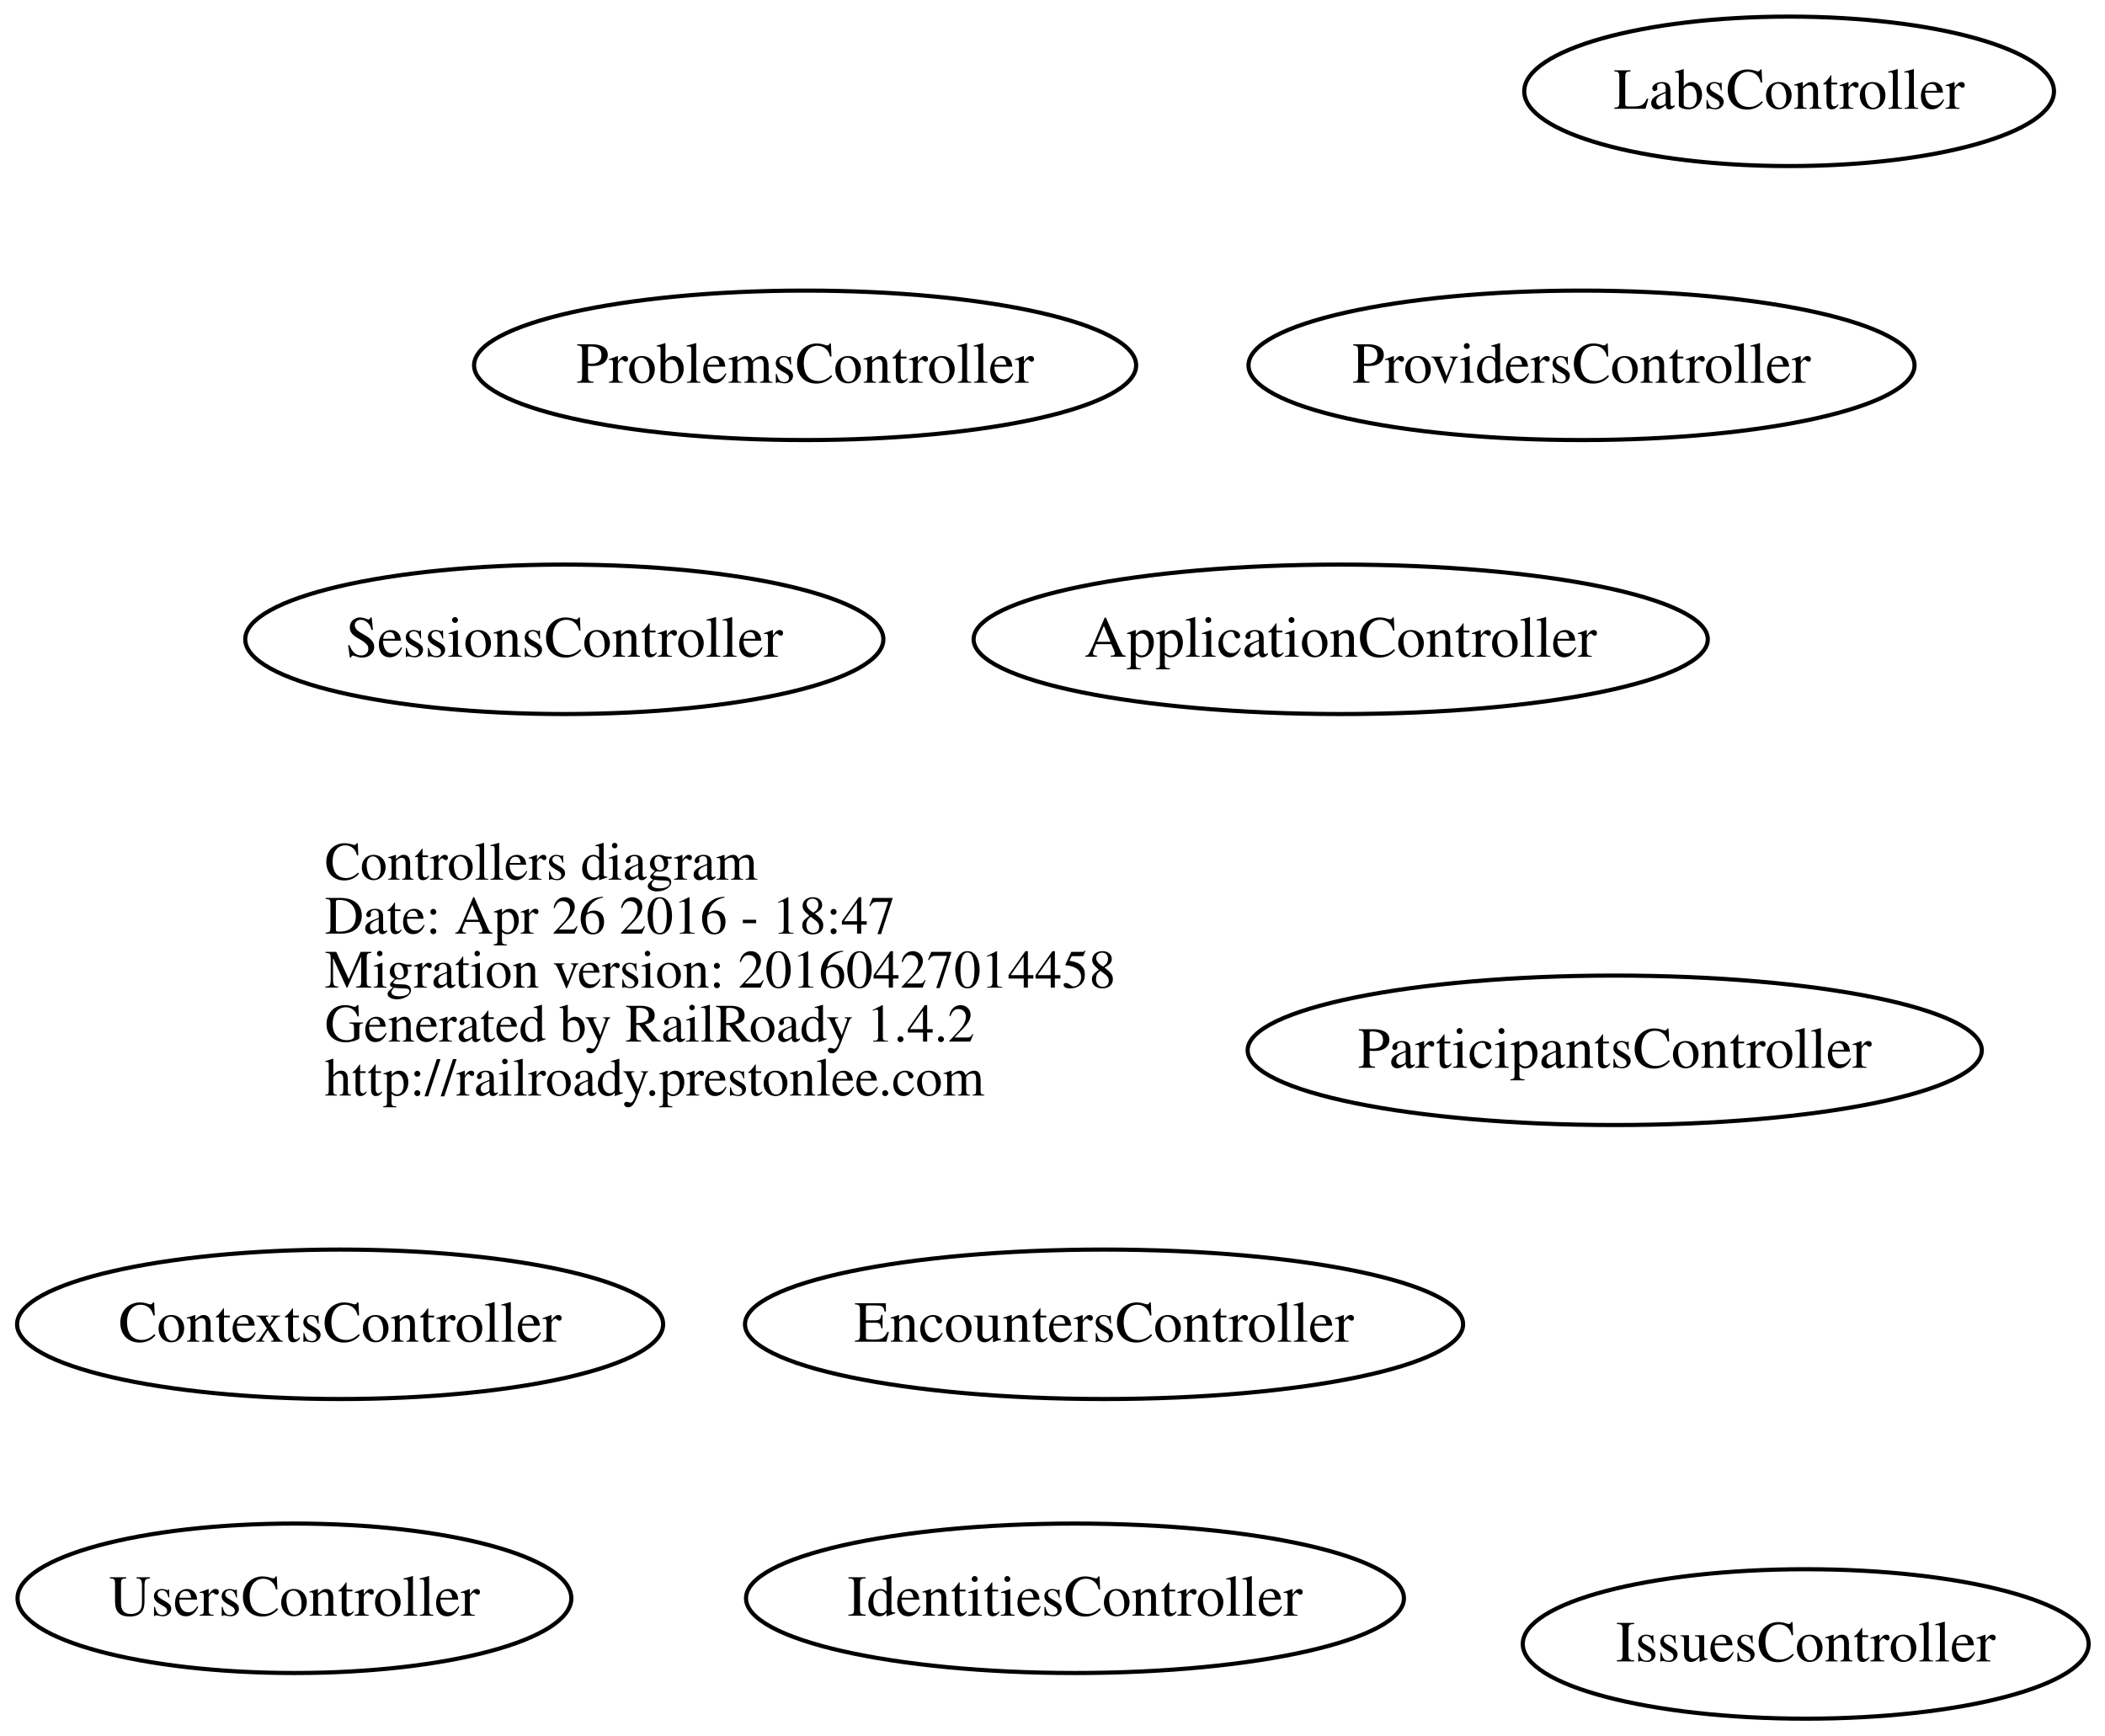
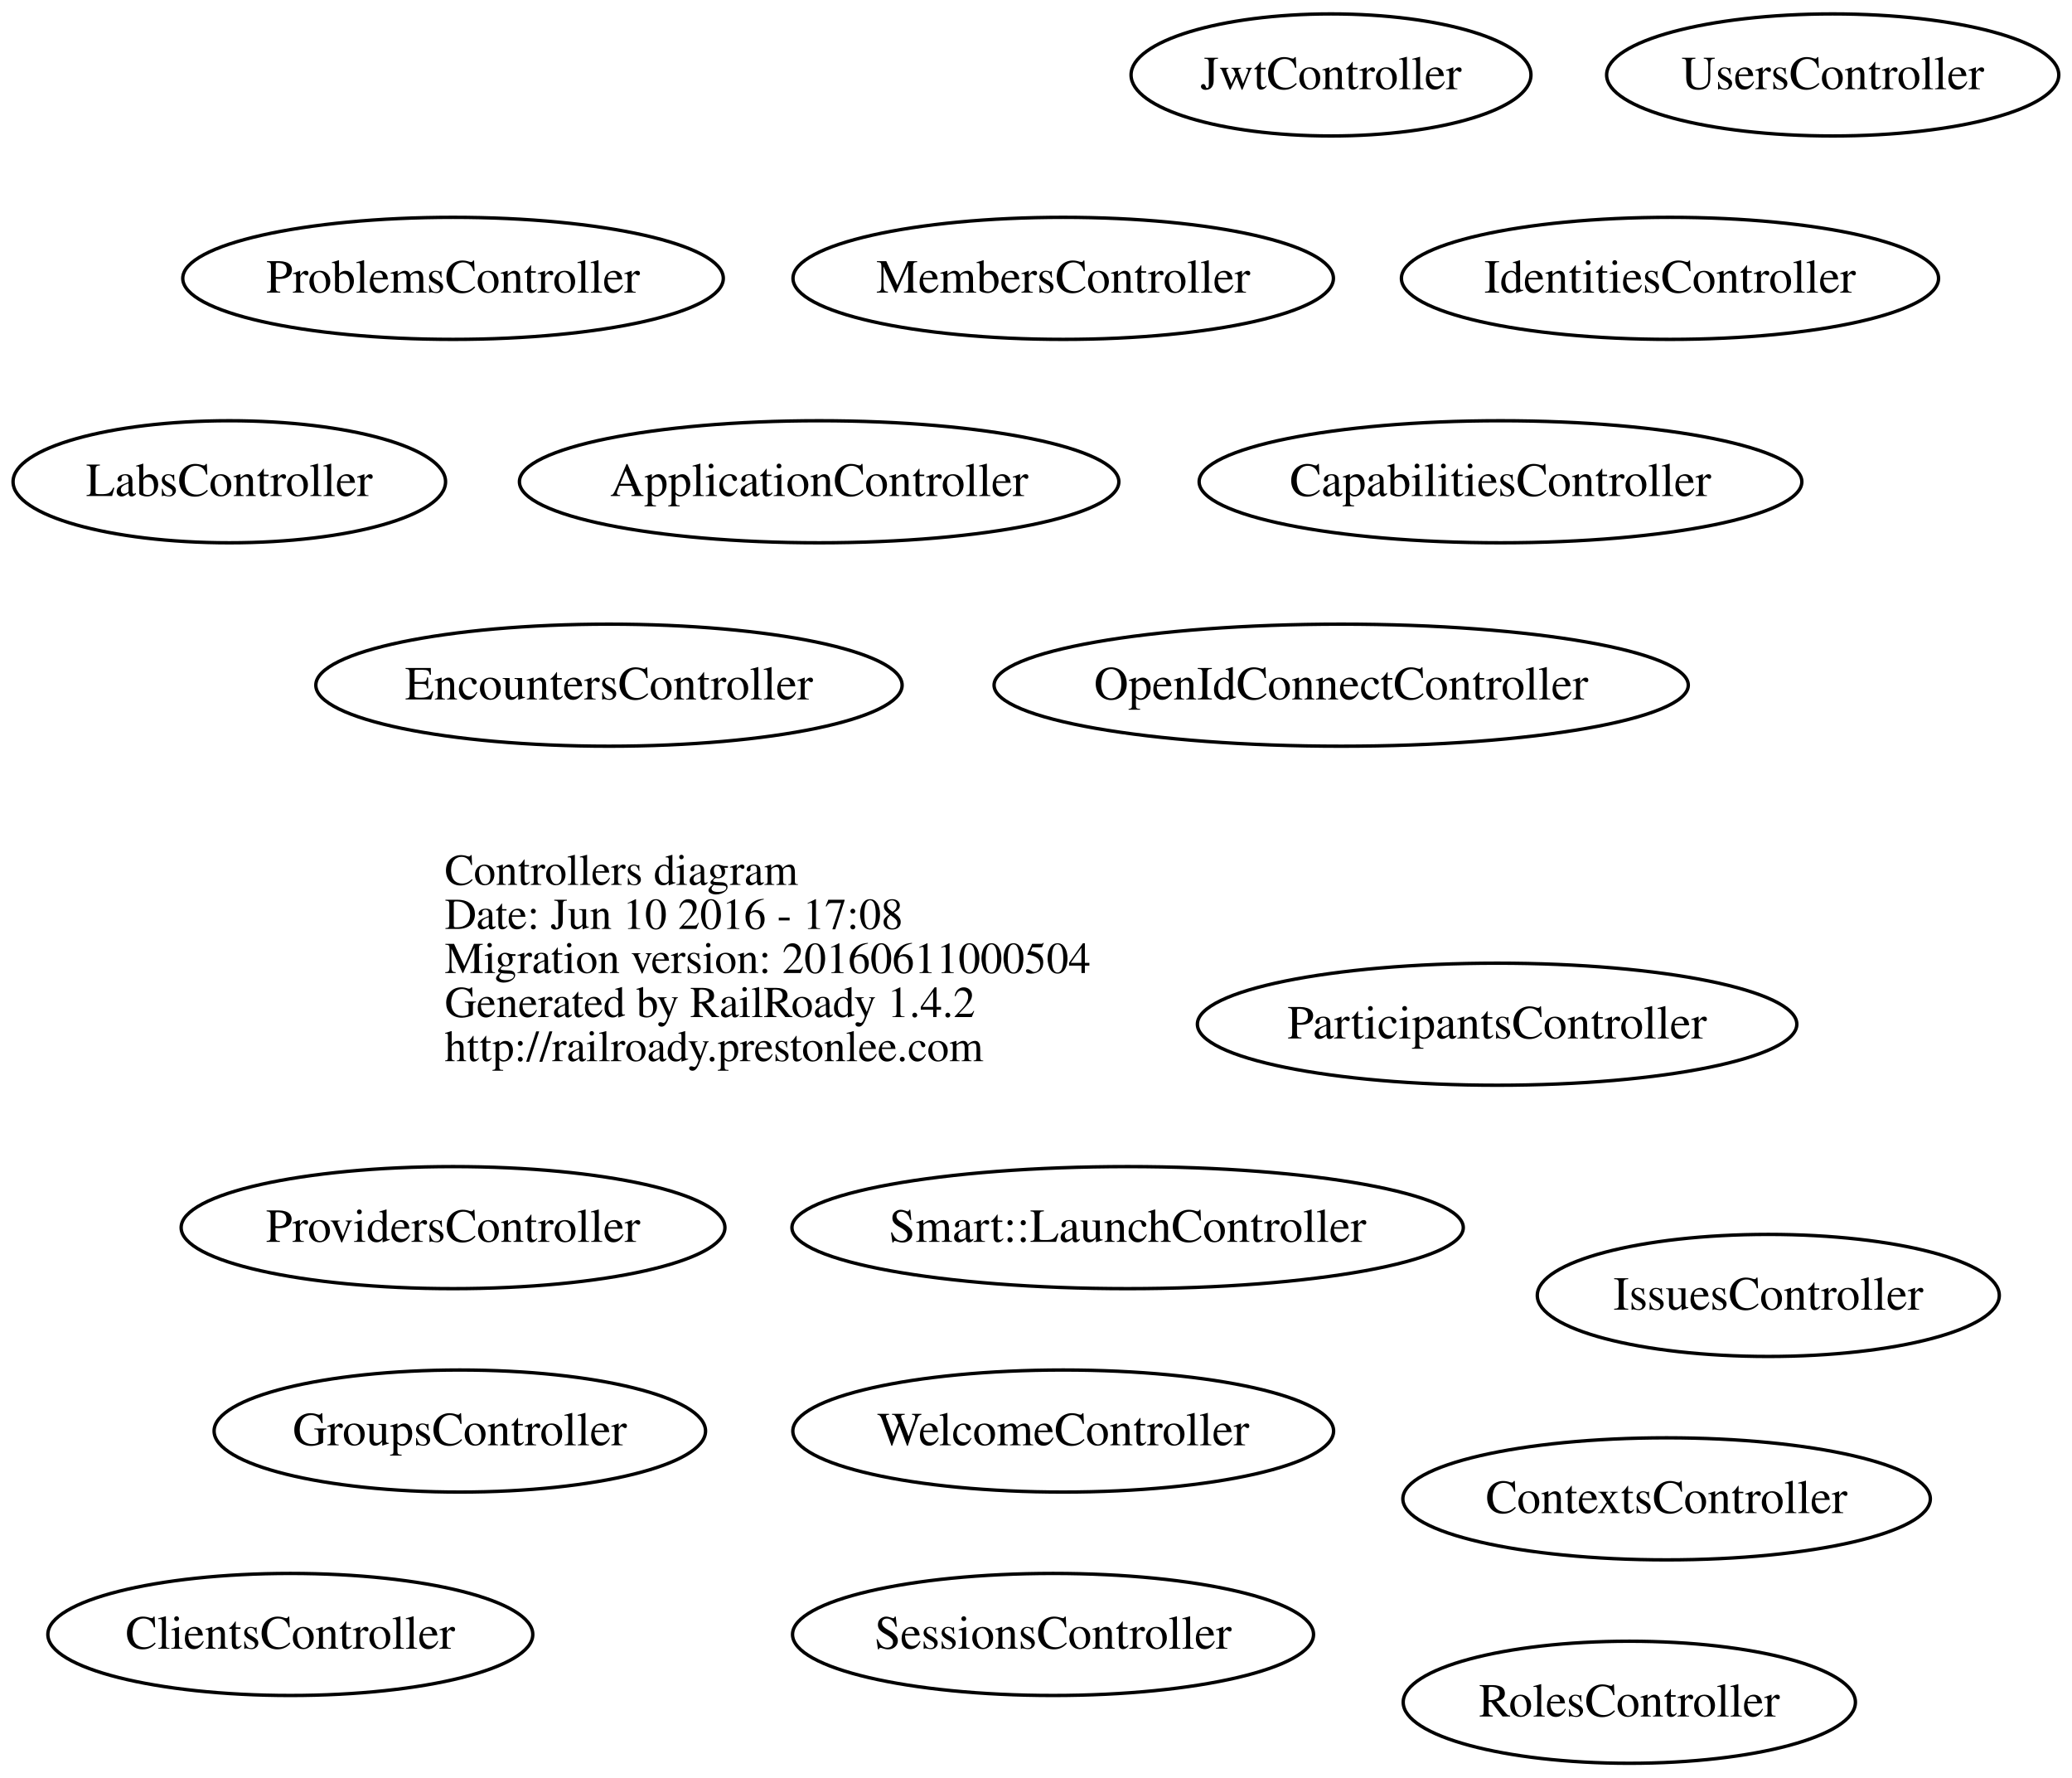
- <svg xmlns="http://www.w3.org/2000/svg" width="507pt" height="418pt" viewBox="0.00 0.00 506.97 418.00">
-   <g id="graph0" class="graph" transform="scale(1 1) rotate(0) translate(179.901 227)">
-     <polygon fill="none" stroke="none" points="-179.901,191 -179.901,-227 327.073,-227 327.073,191 -179.901,191" />
+ <svg xmlns="http://www.w3.org/2000/svg" width="611pt" height="524pt" viewBox="0.00 0.00 611.24 524.00">
+   <g id="graph0" class="graph" transform="scale(1 1) rotate(0) translate(233.647 280)">
+     <polygon fill="none" stroke="none" points="-233.647,244 -233.647,-280 377.596,-280 377.596,244 -233.647,244" />
    <g id="node1" class="node">
-       <text text-anchor="start" x="-101.688" y="-15.1" font-family="Times,serif" font-size="13.00">Controllers diagram</text>
-       <text text-anchor="start" x="-101.688" y="-2.1" font-family="Times,serif" font-size="13.00">Date: Apr 26 2016 - 18:47</text>
-       <text text-anchor="start" x="-101.688" y="10.9" font-family="Times,serif" font-size="13.00">Migration version: 20160427014458</text>
-       <text text-anchor="start" x="-101.688" y="23.9" font-family="Times,serif" font-size="13.00">Generated by RailRoady 1.4.2</text>
-       <text text-anchor="start" x="-101.688" y="36.9" font-family="Times,serif" font-size="13.00">http://railroady.prestonlee.com</text>
+       <text text-anchor="start" x="-102.45" y="-19.1" font-family="Times,serif" font-size="13.00">Controllers diagram</text>
+       <text text-anchor="start" x="-102.45" y="-6.1" font-family="Times,serif" font-size="13.00">Date: Jun 10 2016 - 17:08</text>
+       <text text-anchor="start" x="-102.45" y="6.9" font-family="Times,serif" font-size="13.00">Migration version: 20160611000504</text>
+       <text text-anchor="start" x="-102.45" y="19.9" font-family="Times,serif" font-size="13.00">Generated by RailRoady 1.4.2</text>
+       <text text-anchor="start" x="-102.45" y="32.9" font-family="Times,serif" font-size="13.00">http://railroady.prestonlee.com</text>
    </g>
    <g id="node2" class="node">
-       <ellipse fill="none" stroke="black" cx="143" cy="-73" rx="88.417" ry="18" />
-       <text text-anchor="middle" x="143" y="-68.8" font-family="Times,serif" font-size="14.00">ApplicationController</text>
+       <ellipse fill="none" stroke="black" cx="8" cy="-138" rx="88.417" ry="18" />
+       <text text-anchor="middle" x="8" y="-133.8" font-family="Times,serif" font-size="14.00">ApplicationController</text>
    </g>
    <g id="node3" class="node">
-       <ellipse fill="none" stroke="black" cx="-98" cy="92" rx="77.802" ry="18" />
-       <text text-anchor="middle" x="-98" y="96.2" font-family="Times,serif" font-size="14.00">ContextsController</text>
+       <ellipse fill="none" stroke="black" cx="209" cy="-138" rx="88.901" ry="18" />
+       <text text-anchor="middle" x="209" y="-133.8" font-family="Times,serif" font-size="14.00">CapabilitiesController</text>
    </g>
    <g id="node4" class="node">
-       <ellipse fill="none" stroke="black" cx="86" cy="92" rx="86.479" ry="18" />
-       <text text-anchor="middle" x="86" y="96.2" font-family="Times,serif" font-size="14.00">EncountersController</text>
+       <ellipse fill="none" stroke="black" cx="-148" cy="202" rx="71.529" ry="18" />
+       <text text-anchor="middle" x="-148" y="206.2" font-family="Times,serif" font-size="14.00">ClientsController</text>
    </g>
    <g id="node5" class="node">
-       <ellipse fill="none" stroke="black" cx="79" cy="158" rx="79.23" ry="18" />
-       <text text-anchor="middle" x="79" y="162.2" font-family="Times,serif" font-size="14.00">IdentitiesController</text>
+       <ellipse fill="none" stroke="black" cx="258" cy="162" rx="77.802" ry="18" />
+       <text text-anchor="middle" x="258" y="166.2" font-family="Times,serif" font-size="14.00">ContextsController</text>
    </g>
    <g id="node6" class="node">
-       <ellipse fill="none" stroke="black" cx="255" cy="169" rx="68.146" ry="18" />
-       <text text-anchor="middle" x="255" y="173.2" font-family="Times,serif" font-size="14.00">IssuesController</text>
+       <ellipse fill="none" stroke="black" cx="-54" cy="-78" rx="86.479" ry="18" />
+       <text text-anchor="middle" x="-54" y="-73.8" font-family="Times,serif" font-size="14.00">EncountersController</text>
    </g>
    <g id="node7" class="node">
-       <ellipse fill="none" stroke="black" cx="251" cy="-205" rx="63.794" ry="18" />
-       <text text-anchor="middle" x="251" y="-200.8" font-family="Times,serif" font-size="14.00">LabsController</text>
+       <ellipse fill="none" stroke="black" cx="-98" cy="142" rx="72.489" ry="18" />
+       <text text-anchor="middle" x="-98" y="146.2" font-family="Times,serif" font-size="14.00">GroupsController</text>
    </g>
    <g id="node8" class="node">
-       <ellipse fill="none" stroke="black" cx="209" cy="26" rx="88.417" ry="18" />
-       <text text-anchor="middle" x="209" y="30.2" font-family="Times,serif" font-size="14.00">ParticipantsController</text>
+       <ellipse fill="none" stroke="black" cx="259" cy="-198" rx="79.23" ry="18" />
+       <text text-anchor="middle" x="259" y="-193.8" font-family="Times,serif" font-size="14.00">IdentitiesController</text>
    </g>
    <g id="node9" class="node">
-       <ellipse fill="none" stroke="black" cx="14" cy="-139" rx="79.732" ry="18" />
-       <text text-anchor="middle" x="14" y="-134.8" font-family="Times,serif" font-size="14.00">ProblemsController</text>
+       <ellipse fill="none" stroke="black" cx="288" cy="102" rx="68.146" ry="18" />
+       <text text-anchor="middle" x="288" y="106.2" font-family="Times,serif" font-size="14.00">IssuesController</text>
    </g>
    <g id="node10" class="node">
-       <ellipse fill="none" stroke="black" cx="201" cy="-139" rx="80.208" ry="18" />
-       <text text-anchor="middle" x="201" y="-134.8" font-family="Times,serif" font-size="14.00">ProvidersController</text>
+       <ellipse fill="none" stroke="black" cx="159" cy="-258" rx="58.984" ry="18" />
+       <text text-anchor="middle" x="159" y="-253.8" font-family="Times,serif" font-size="14.00">JwtController</text>
    </g>
    <g id="node11" class="node">
-       <ellipse fill="none" stroke="black" cx="-44" cy="-73" rx="76.85" ry="18" />
-       <text text-anchor="middle" x="-44" y="-68.8" font-family="Times,serif" font-size="14.00">SessionsController</text>
+       <ellipse fill="none" stroke="black" cx="-166" cy="-138" rx="63.794" ry="18" />
+       <text text-anchor="middle" x="-166" y="-133.8" font-family="Times,serif" font-size="14.00">LabsController</text>
    </g>
    <g id="node12" class="node">
-       <ellipse fill="none" stroke="black" cx="-109" cy="158" rx="66.692" ry="18" />
-       <text text-anchor="middle" x="-109" y="162.2" font-family="Times,serif" font-size="14.00">UsersController</text>
+       <ellipse fill="none" stroke="black" cx="80" cy="-198" rx="79.714" ry="18" />
+       <text text-anchor="middle" x="80" y="-193.8" font-family="Times,serif" font-size="14.00">MembersController</text>
+     </g>
+     <g id="node13" class="node">
+       <ellipse fill="none" stroke="black" cx="162" cy="-78" rx="102.399" ry="18" />
+       <text text-anchor="middle" x="162" y="-73.8" font-family="Times,serif" font-size="14.00">OpenIdConnectController</text>
+     </g>
+     <g id="node14" class="node">
+       <ellipse fill="none" stroke="black" cx="208" cy="22" rx="88.417" ry="18" />
+       <text text-anchor="middle" x="208" y="26.2" font-family="Times,serif" font-size="14.00">ParticipantsController</text>
+     </g>
+     <g id="node15" class="node">
+       <ellipse fill="none" stroke="black" cx="-100" cy="-198" rx="79.732" ry="18" />
+       <text text-anchor="middle" x="-100" y="-193.8" font-family="Times,serif" font-size="14.00">ProblemsController</text>
+     </g>
+     <g id="node16" class="node">
+       <ellipse fill="none" stroke="black" cx="-100" cy="82" rx="80.208" ry="18" />
+       <text text-anchor="middle" x="-100" y="86.2" font-family="Times,serif" font-size="14.00">ProvidersController</text>
+     </g>
+     <g id="node17" class="node">
+       <ellipse fill="none" stroke="black" cx="247" cy="222" rx="66.701" ry="18" />
+       <text text-anchor="middle" x="247" y="226.2" font-family="Times,serif" font-size="14.00">RolesController</text>
+     </g>
+     <g id="node18" class="node">
+       <ellipse fill="none" stroke="black" cx="77" cy="202" rx="76.85" ry="18" />
+       <text text-anchor="middle" x="77" y="206.2" font-family="Times,serif" font-size="14.00">SessionsController</text>
+     </g>
+     <g id="node19" class="node">
+       <ellipse fill="none" stroke="black" cx="99" cy="82" rx="99.024" ry="18" />
+       <text text-anchor="middle" x="99" y="86.2" font-family="Times,serif" font-size="14.00">Smart::LaunchController</text>
+     </g>
+     <g id="node20" class="node">
+       <ellipse fill="none" stroke="black" cx="307" cy="-258" rx="66.692" ry="18" />
+       <text text-anchor="middle" x="307" y="-253.8" font-family="Times,serif" font-size="14.00">UsersController</text>
+     </g>
+     <g id="node21" class="node">
+       <ellipse fill="none" stroke="black" cx="80" cy="142" rx="79.765" ry="18" />
+       <text text-anchor="middle" x="80" y="146.2" font-family="Times,serif" font-size="14.00">WelcomeController</text>
    </g>
  </g>
</svg>
